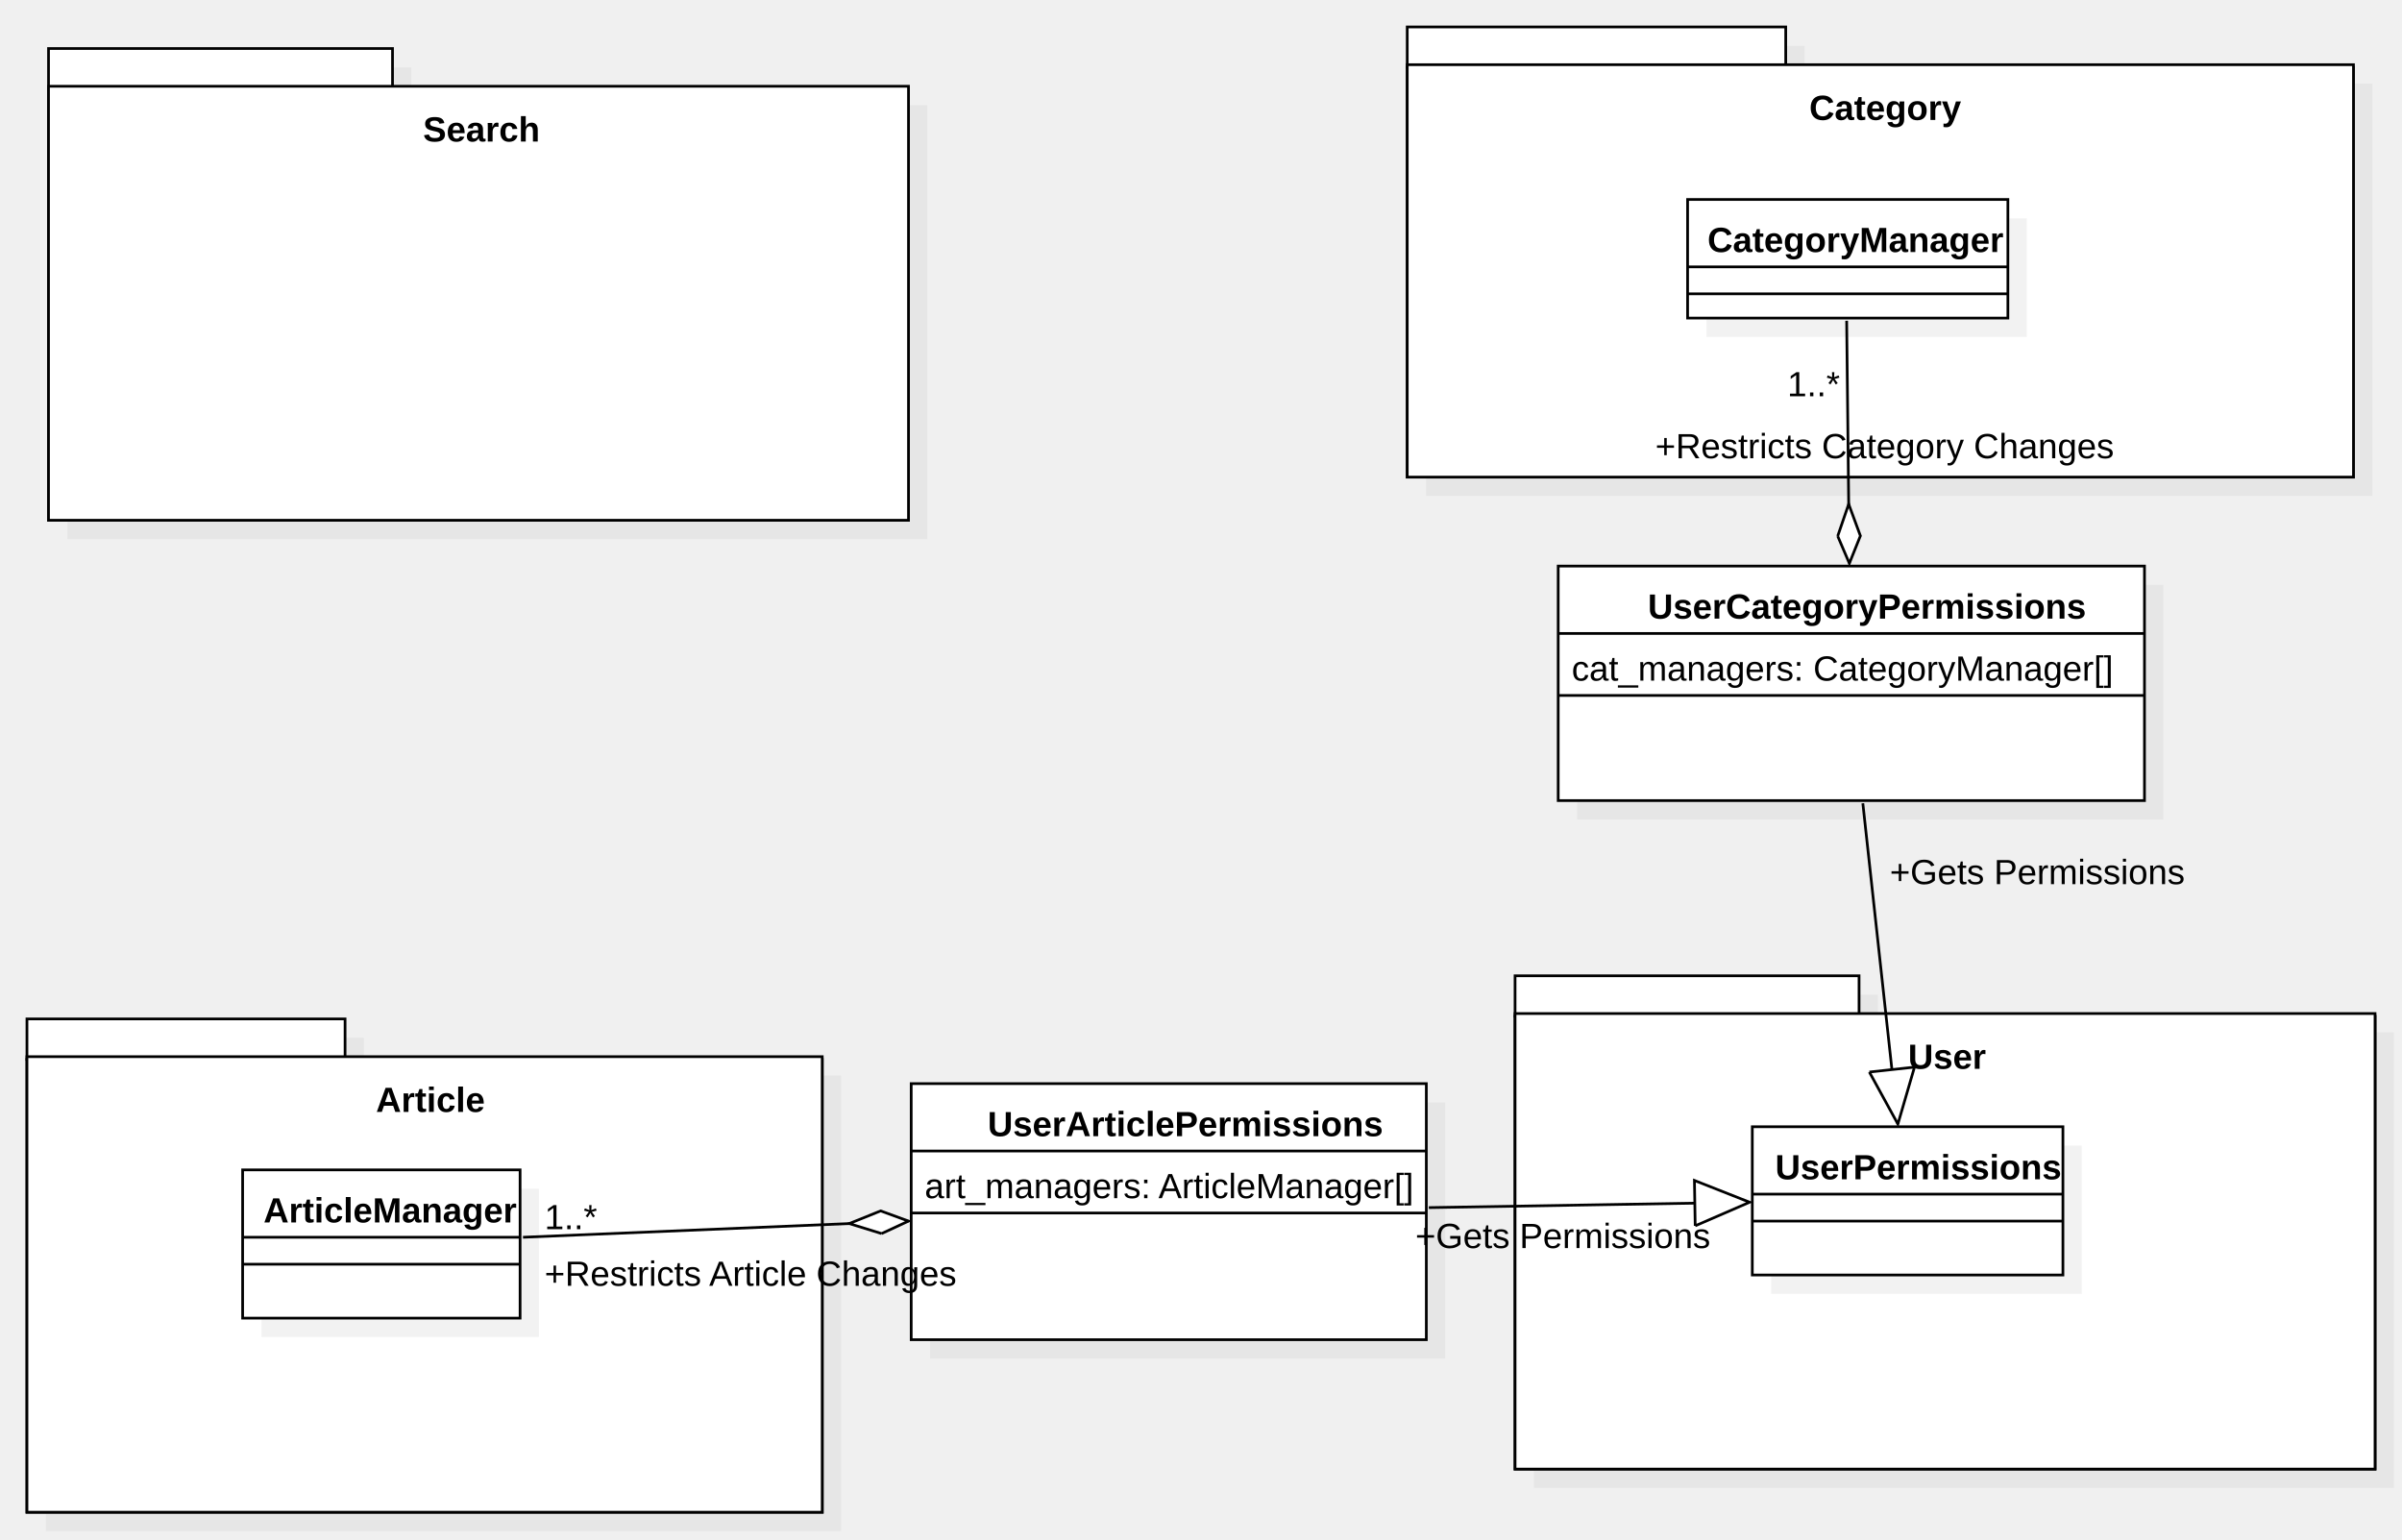
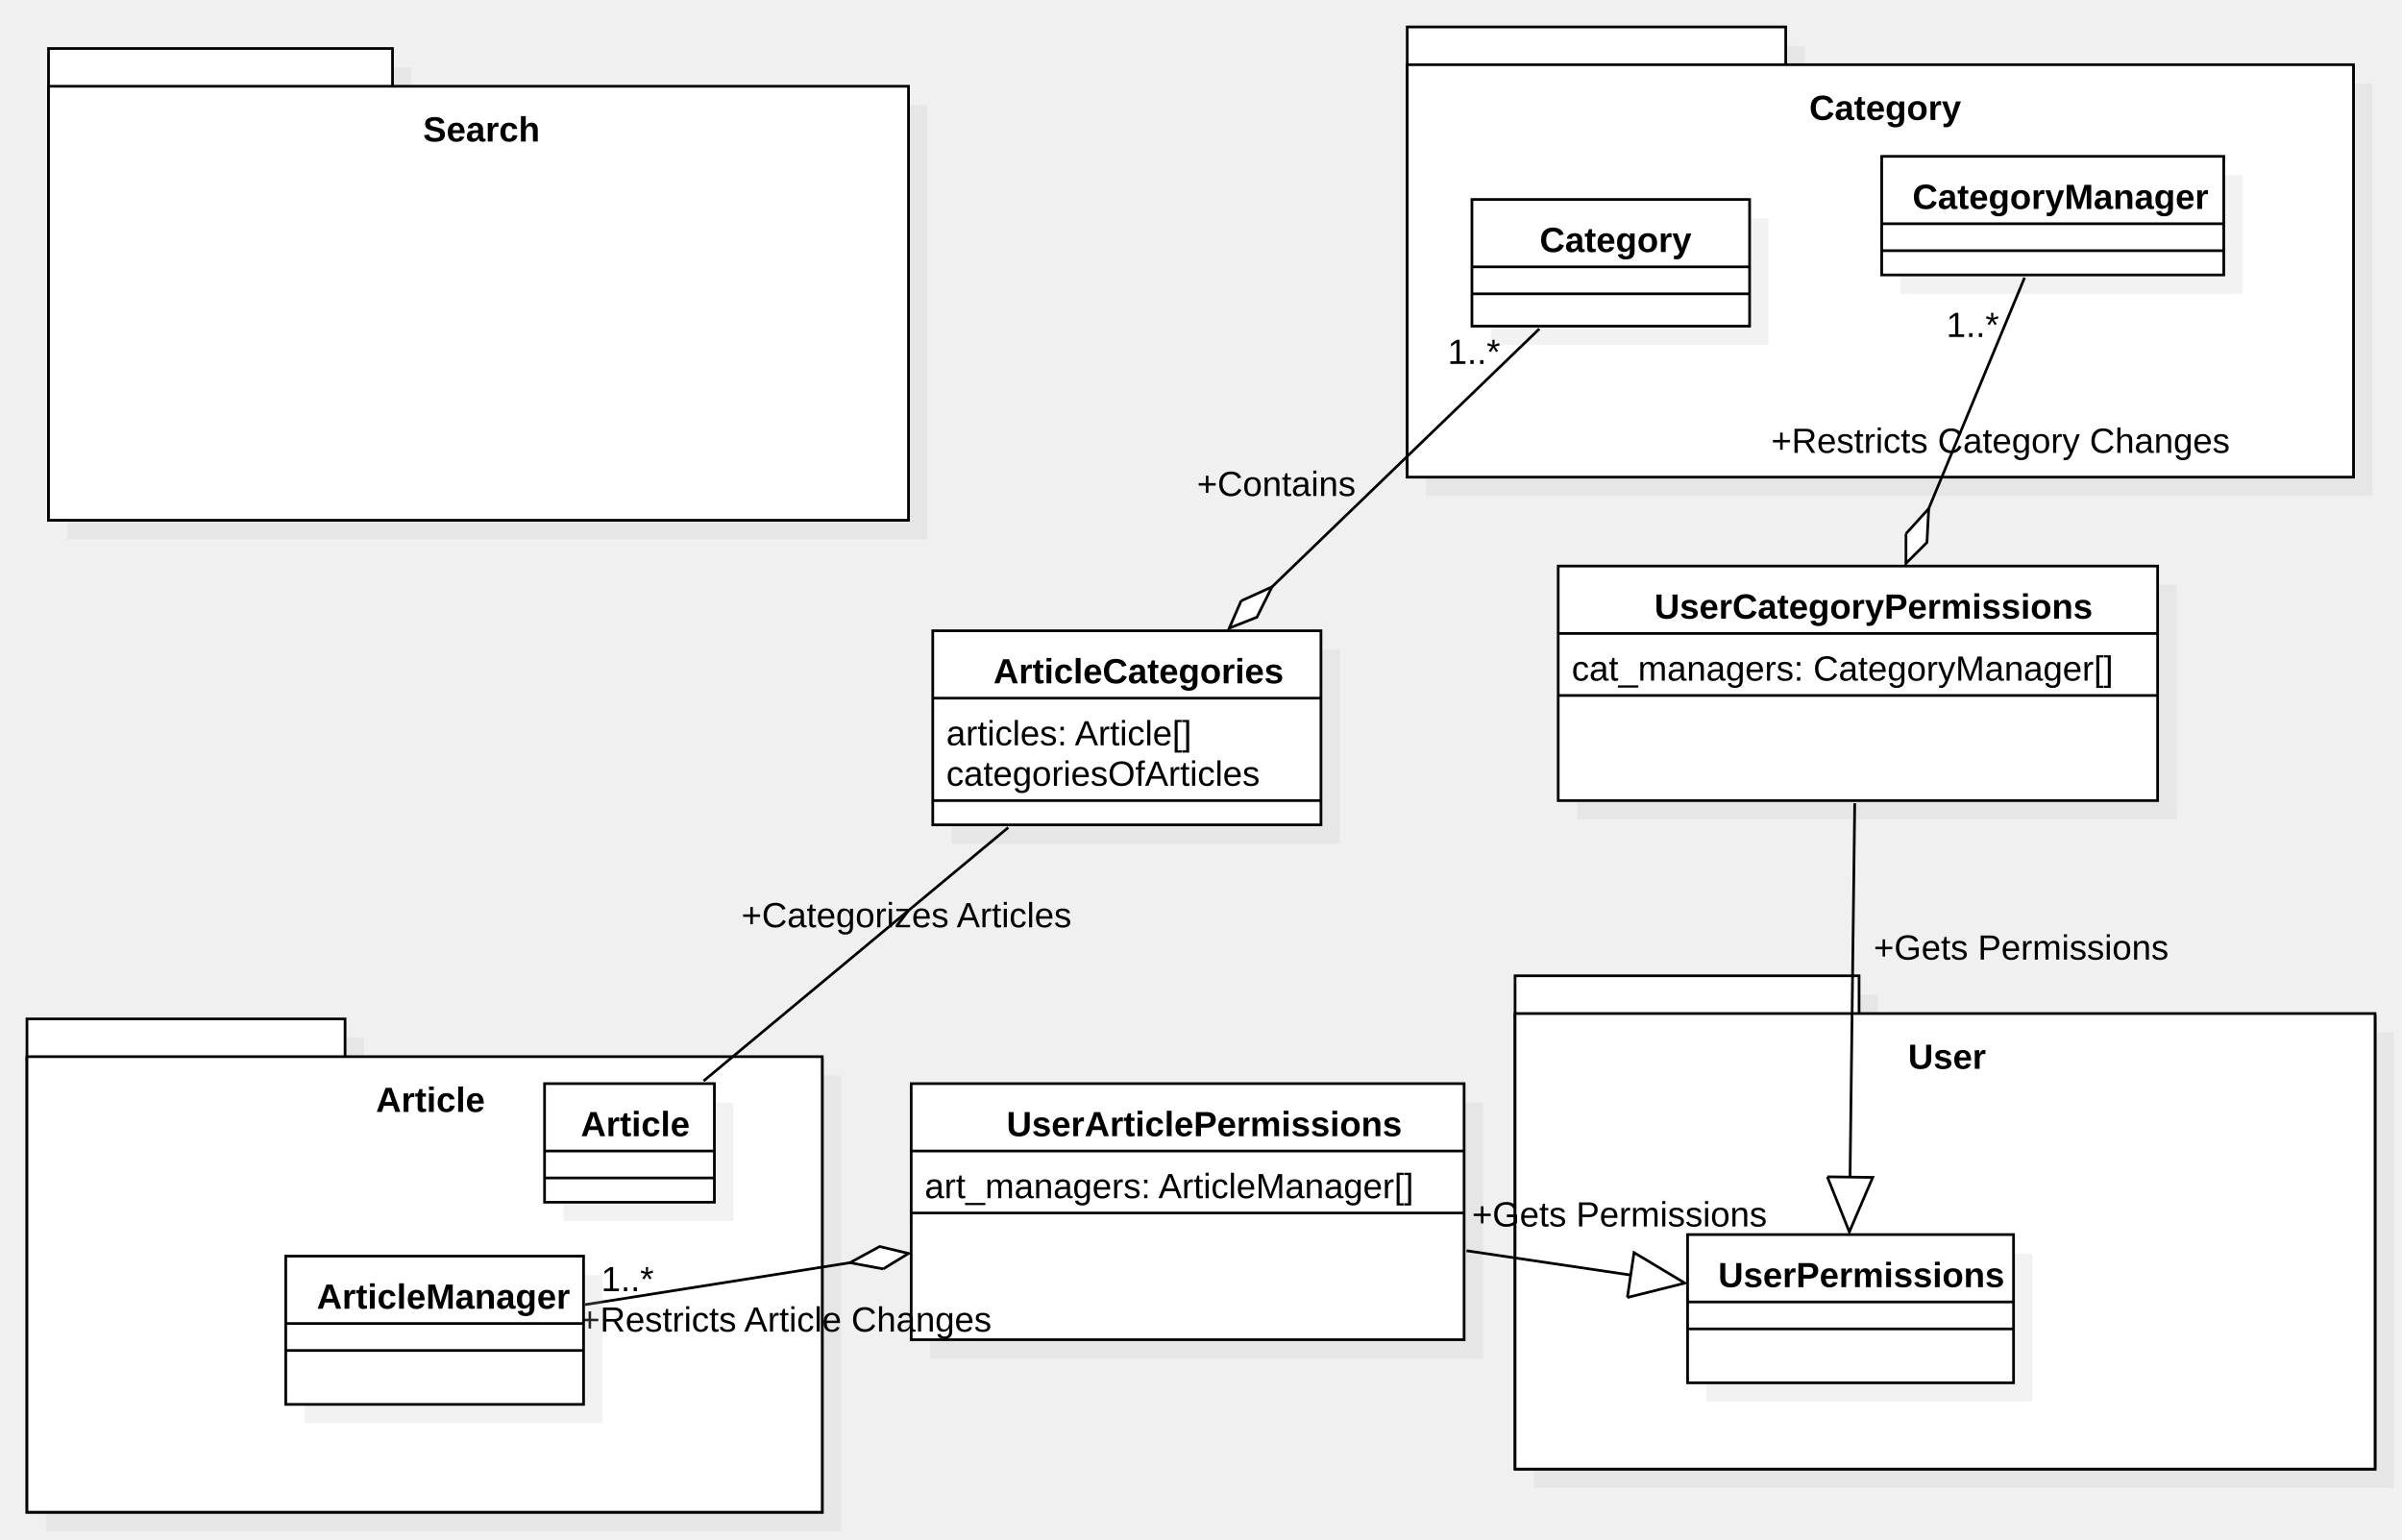
<svg xmlns="http://www.w3.org/2000/svg" version="1.1" width="891" height="571">
  <defs />
  <g>
    <g transform="translate(-6,-78) scale(1,1)">
      <rect fill="#C0C0C0" stroke="none" x="23" y="463" width="118" height="15" opacity="0.2" />
    </g>
    <g transform="translate(-6,-78) scale(1,1)">
      <rect fill="#C0C0C0" stroke="none" x="23" y="477" width="295" height="169" opacity="0.2" />
    </g>
    <g transform="translate(-6,-78) scale(1,1)">
      <rect fill="#ffffff" stroke="none" x="16" y="471" width="295" height="168" />
    </g>
    <g transform="translate(-6,-78) scale(1,1)">
      <path fill="none" stroke="#000000" d="M 16 471 L 311 471 L 311 639 L 16 639 L 16 471 Z Z" stroke-miterlimit="10" />
    </g>
    <g transform="translate(-6,-78) scale(1,1)">
      <rect fill="#ffffff" stroke="none" x="16" y="456" width="118" height="15" />
    </g>
    <g transform="translate(-6,-78) scale(1,1)">
      <path fill="none" stroke="#000000" d="M 16 456 L 134 456 L 134 471 L 16 471 L 16 456 Z Z" stroke-miterlimit="10" />
    </g>
    <g transform="translate(-6,-78) scale(1,1)">
      <rect fill="#ffffff" stroke="none" x="16" y="470" width="295" height="169" />
    </g>
    <g transform="translate(-6,-78) scale(1,1)">
      <path fill="none" stroke="#000000" d="M 16 470 L 311 470 L 311 639 L 16 639 L 16 470 Z Z" stroke-miterlimit="10" />
    </g>
    <g transform="translate(-6,-78) scale(1,1)">
      <g>
        <path fill="none" stroke="none" />
        <text fill="#000000" stroke="none" font-family="Arial" font-size="13px" font-style="normal" font-weight="bold" text-decoration="none" x="145.441" y="490.5">Article</text>
      </g>
    </g>
    <g transform="translate(-6,-78) scale(1,1)">
      <rect fill="#C0C0C0" stroke="none" x="575" y="447" width="127.6" height="15" opacity="0.2" />
    </g>
    <g transform="translate(-6,-78) scale(1,1)">
      <rect fill="#C0C0C0" stroke="none" x="575" y="461" width="319" height="169" opacity="0.2" />
    </g>
    <g transform="translate(-6,-78) scale(1,1)">
      <rect fill="#ffffff" stroke="none" x="568" y="455" width="319" height="168" />
    </g>
    <g transform="translate(-6,-78) scale(1,1)">
      <path fill="none" stroke="#000000" d="M 568 455 L 887 455 L 887 623 L 568 623 L 568 455 Z Z" stroke-miterlimit="10" />
    </g>
    <g transform="translate(-6,-78) scale(1,1)">
      <rect fill="#ffffff" stroke="none" x="568" y="440" width="127.6" height="15" />
    </g>
    <g transform="translate(-6,-78) scale(1,1)">
      <path fill="none" stroke="#000000" d="M 568 440 L 695.6 440 L 695.6 455 L 568 455 L 568 440 Z Z" stroke-miterlimit="10" />
    </g>
    <g transform="translate(-6,-78) scale(1,1)">
      <rect fill="#ffffff" stroke="none" x="568" y="454" width="319" height="169" />
    </g>
    <g transform="translate(-6,-78) scale(1,1)">
      <path fill="none" stroke="#000000" d="M 568 454 L 887 454 L 887 623 L 568 623 L 568 454 Z Z" stroke-miterlimit="10" />
    </g>
    <g transform="translate(-6,-78) scale(1,1)">
      <g>
        <path fill="none" stroke="none" />
        <text fill="#000000" stroke="none" font-family="Arial" font-size="13px" font-style="normal" font-weight="bold" text-decoration="none" x="713.776" y="474.5">User</text>
      </g>
    </g>
    <g transform="translate(-6,-78) scale(1,1)">
-       <rect fill="#C0C0C0" stroke="none" x="351" y="487" width="191.083" height="95" opacity="0.2" />
-     </g>
-     <g transform="translate(-6,-78) scale(1,1)">
-       <rect fill="#ffffff" stroke="none" x="344" y="480" width="191.083" height="95" />
-     </g>
-     <g transform="translate(-6,-78) scale(1,1)">
-       <path fill="none" stroke="#000000" d="M 344 480 L 535.083 480 L 535.083 575 L 344 575 L 344 480 Z Z" stroke-miterlimit="10" />
-     </g>
-     <g transform="translate(-6,-78) scale(1,1)">
-       <path fill="none" stroke="#000000" d="M 344 505 L 535.083 505" stroke-miterlimit="10" />
-     </g>
-     <g transform="translate(-6,-78) scale(1,1)">
-       <path fill="none" stroke="#000000" d="M 344 528 L 535.083 528" stroke-miterlimit="10" />
-     </g>
-     <g transform="translate(-6,-78) scale(1,1)">
-       <g>
-         <path fill="none" stroke="none" />
-         <text fill="#000000" stroke="none" font-family="Arial" font-size="13px" font-style="normal" font-weight="bold" text-decoration="none" x="372.361" y="499.5">UserArticlePermissions</text>
+       <rect fill="#C0C0C0" stroke="none" x="351" y="487" width="205.098" height="95" opacity="0.2" />
+     </g>
+     <g transform="translate(-6,-78) scale(1,1)">
+       <rect fill="#ffffff" stroke="none" x="344" y="480" width="205.098" height="95" />
+     </g>
+     <g transform="translate(-6,-78) scale(1,1)">
+       <path fill="none" stroke="#000000" d="M 344 480 L 549.098 480 L 549.098 575 L 344 575 L 344 480 Z Z" stroke-miterlimit="10" />
+     </g>
+     <g transform="translate(-6,-78) scale(1,1)">
+       <path fill="none" stroke="#000000" d="M 344 505 L 549.098 505" stroke-miterlimit="10" />
+     </g>
+     <g transform="translate(-6,-78) scale(1,1)">
+       <path fill="none" stroke="#000000" d="M 344 528 L 549.098 528" stroke-miterlimit="10" />
+     </g>
+     <g transform="translate(-6,-78) scale(1,1)">
+       <g>
+         <path fill="none" stroke="none" />
+         <text fill="#000000" stroke="none" font-family="Arial" font-size="13px" font-style="normal" font-weight="bold" text-decoration="none" x="379.369" y="499.5">UserArticlePermissions</text>
      </g>
    </g>
    <g transform="translate(-6,-78) scale(1,1)">
      <g>
        <path fill="none" stroke="none" />
        <text fill="#000000" stroke="none" font-family="Arial" font-size="13px" font-style="normal" font-weight="normal" text-decoration="none" x="349" y="522.5">art_managers: ArticleManager[]</text>
      </g>
    </g>
    <g transform="translate(-6,-78) scale(1,1)">
-       <rect fill="#C0C0C0" stroke="none" x="103" y="519" width="102.92" height="55" opacity="0.2" />
-     </g>
-     <g transform="translate(-6,-78) scale(1,1)">
-       <rect fill="#ffffff" stroke="none" x="96" y="512" width="102.92" height="55" />
-     </g>
-     <g transform="translate(-6,-78) scale(1,1)">
-       <path fill="none" stroke="#000000" d="M 96 512 L 198.92 512 L 198.92 567 L 96 567 L 96 512 Z Z" stroke-miterlimit="10" />
-     </g>
-     <g transform="translate(-6,-78) scale(1,1)">
-       <path fill="none" stroke="#000000" d="M 96 537 L 198.92 537" stroke-miterlimit="10" />
-     </g>
-     <g transform="translate(-6,-78) scale(1,1)">
-       <path fill="none" stroke="#000000" d="M 96 547 L 198.92 547" stroke-miterlimit="10" />
-     </g>
-     <g transform="translate(-6,-78) scale(1,1)">
-       <g>
-         <path fill="none" stroke="none" />
-         <text fill="#000000" stroke="none" font-family="Arial" font-size="13px" font-style="normal" font-weight="bold" text-decoration="none" x="103.747" y="531.5">ArticleManager</text>
-       </g>
-     </g>
-     <g transform="translate(-6,-78) scale(1,1)">
-       <path fill="none" stroke="#000000" d="M 200 537 L 343 531" stroke-miterlimit="10" />
-     </g>
-     <g transform="translate(-6,-78) scale(1,1)">
-       <path fill="#FFFFFF" stroke="none" d="M 333.023 535.632 L 343 531 L 332.67 527.22 L 321.019 531.922" />
-     </g>
-     <g transform="translate(-6,-78) scale(1,1)">
-       <path fill="none" stroke="#000000" d="M 333.023 535.632 L 343 531 L 332.67 527.22 L 321.019 531.922 L 333.023 535.632" stroke-miterlimit="10" />
-     </g>
-     <g transform="translate(-6,-78) scale(1,1)">
-       <g>
-         <path fill="none" stroke="none" />
-         <text fill="#000000" stroke="none" font-family="Arial" font-size="13px" font-style="normal" font-weight="normal" text-decoration="none" x="208" y="555">+Restricts Article Changes</text>
-       </g>
-     </g>
-     <g transform="translate(-6,-78) scale(1,1)">
-       <g>
-         <path fill="none" stroke="none" />
-         <text fill="#000000" stroke="none" font-family="Arial" font-size="13px" font-style="normal" font-weight="normal" text-decoration="none" x="208" y="534">1..*</text>
+       <path fill="none" stroke="#000000" d="M 223 562 L 343 543" stroke-miterlimit="10" />
+     </g>
+     <g transform="translate(-6,-78) scale(1,1)">
+       <path fill="#FFFFFF" stroke="none" d="M 333.621 548.747 L 343 543 L 332.304 540.432 L 321.271 546.44" />
+     </g>
+     <g transform="translate(-6,-78) scale(1,1)">
+       <path fill="none" stroke="#000000" d="M 333.621 548.747 L 343 543 L 332.304 540.432 L 321.271 546.44 L 333.621 548.747" stroke-miterlimit="10" />
+     </g>
+     <g transform="translate(-6,-78) scale(1,1)">
+       <g>
+         <path fill="none" stroke="none" />
+         <text fill="#000000" stroke="none" font-family="Arial" font-size="13px" font-style="normal" font-weight="normal" text-decoration="none" x="221" y="572">+Restricts Article Changes</text>
+       </g>
+     </g>
+     <g transform="translate(-6,-78) scale(1,1)">
+       <g>
+         <path fill="none" stroke="none" />
+         <text fill="#000000" stroke="none" font-family="Arial" font-size="13px" font-style="normal" font-weight="normal" text-decoration="none" x="229" y="557">1..*</text>
      </g>
    </g>
    <g transform="translate(-6,-78) scale(1,1)">
      <rect fill="#C0C0C0" stroke="none" x="31" y="103" width="127.6" height="15" opacity="0.2" />
    </g>
    <g transform="translate(-6,-78) scale(1,1)">
      <rect fill="#C0C0C0" stroke="none" x="31" y="117" width="319" height="161" opacity="0.2" />
    </g>
    <g transform="translate(-6,-78) scale(1,1)">
      <rect fill="#ffffff" stroke="none" x="24" y="111" width="319" height="160" />
    </g>
    <g transform="translate(-6,-78) scale(1,1)">
      <path fill="none" stroke="#000000" d="M 24 111 L 343 111 L 343 271 L 24 271 L 24 111 Z Z" stroke-miterlimit="10" />
    </g>
    <g transform="translate(-6,-78) scale(1,1)">
      <rect fill="#ffffff" stroke="none" x="24" y="96" width="127.6" height="15" />
    </g>
    <g transform="translate(-6,-78) scale(1,1)">
      <path fill="none" stroke="#000000" d="M 24 96 L 151.6 96 L 151.6 111 L 24 111 L 24 96 Z Z" stroke-miterlimit="10" />
    </g>
    <g transform="translate(-6,-78) scale(1,1)">
      <rect fill="#ffffff" stroke="none" x="24" y="110" width="319" height="161" />
    </g>
    <g transform="translate(-6,-78) scale(1,1)">
      <path fill="none" stroke="#000000" d="M 24 110 L 343 110 L 343 271 L 24 271 L 24 110 Z Z" stroke-miterlimit="10" />
    </g>
    <g transform="translate(-6,-78) scale(1,1)">
      <g>
        <path fill="none" stroke="none" />
        <text fill="#000000" stroke="none" font-family="Arial" font-size="13px" font-style="normal" font-weight="bold" text-decoration="none" x="162.905" y="130.5">Search</text>
      </g>
    </g>
    <g transform="translate(-6,-78) scale(1,1)">
      <rect fill="#C0C0C0" stroke="none" x="535" y="95" width="140.4" height="15" opacity="0.2" />
    </g>
    <g transform="translate(-6,-78) scale(1,1)">
      <rect fill="#C0C0C0" stroke="none" x="535" y="109" width="351" height="153" opacity="0.2" />
    </g>
    <g transform="translate(-6,-78) scale(1,1)">
      <rect fill="#ffffff" stroke="none" x="528" y="103" width="351" height="152" />
    </g>
    <g transform="translate(-6,-78) scale(1,1)">
      <path fill="none" stroke="#000000" d="M 528 103 L 879 103 L 879 255 L 528 255 L 528 103 Z Z" stroke-miterlimit="10" />
    </g>
    <g transform="translate(-6,-78) scale(1,1)">
      <rect fill="#ffffff" stroke="none" x="528" y="88" width="140.4" height="15" />
    </g>
    <g transform="translate(-6,-78) scale(1,1)">
      <path fill="none" stroke="#000000" d="M 528 88 L 668.4 88 L 668.4 103 L 528 103 L 528 88 Z Z" stroke-miterlimit="10" />
    </g>
    <g transform="translate(-6,-78) scale(1,1)">
      <rect fill="#ffffff" stroke="none" x="528" y="102" width="351" height="153" />
    </g>
    <g transform="translate(-6,-78) scale(1,1)">
      <path fill="none" stroke="#000000" d="M 528 102 L 879 102 L 879 255 L 528 255 L 528 102 Z Z" stroke-miterlimit="10" />
    </g>
    <g transform="translate(-6,-78) scale(1,1)">
      <g>
        <path fill="none" stroke="none" />
        <text fill="#000000" stroke="none" font-family="Arial" font-size="13px" font-style="normal" font-weight="bold" text-decoration="none" x="677.125" y="122.5">Category</text>
      </g>
    </g>
    <g transform="translate(-6,-78) scale(1,1)">
-       <rect fill="#C0C0C0" stroke="none" x="639" y="159" width="118.808" height="44" opacity="0.2" />
-     </g>
-     <g transform="translate(-6,-78) scale(1,1)">
-       <rect fill="#ffffff" stroke="none" x="632" y="152" width="118.808" height="44" />
-     </g>
-     <g transform="translate(-6,-78) scale(1,1)">
-       <path fill="none" stroke="#000000" d="M 632 152 L 750.808 152 L 750.808 196 L 632 196 L 632 152 Z Z" stroke-miterlimit="10" />
-     </g>
-     <g transform="translate(-6,-78) scale(1,1)">
-       <path fill="none" stroke="#000000" d="M 632 177 L 750.808 177" stroke-miterlimit="10" />
-     </g>
-     <g transform="translate(-6,-78) scale(1,1)">
-       <path fill="none" stroke="#000000" d="M 632 187 L 750.808 187" stroke-miterlimit="10" />
-     </g>
-     <g transform="translate(-6,-78) scale(1,1)">
-       <g>
-         <path fill="none" stroke="none" />
-         <text fill="#000000" stroke="none" font-family="Arial" font-size="13px" font-style="normal" font-weight="bold" text-decoration="none" x="639.375" y="171.5">CategoryManager</text>
-       </g>
-     </g>
-     <g transform="translate(-6,-78) scale(1,1)">
-       <path fill="none" stroke="#000000" d="M 536 526 L 655 524" stroke-miterlimit="10" />
-     </g>
-     <g transform="translate(-6,-78) scale(1,1)">
-       <path fill="#FFFFFF" stroke="none" d="M 634.819 532.759 L 655 524 L 634.536 515.924" />
-     </g>
-     <g transform="translate(-6,-78) scale(1,1)">
-       <path fill="none" stroke="#000000" d="M 634.819 532.759 L 655 524 L 634.536 515.924 L 634.819 532.759" stroke-miterlimit="10" />
-     </g>
-     <g transform="translate(-6,-78) scale(1,1)">
-       <g>
-         <path fill="none" stroke="none" />
-         <text fill="#000000" stroke="none" font-family="Arial" font-size="13px" font-style="normal" font-weight="normal" text-decoration="none" x="531" y="541">+Gets Permissions</text>
-       </g>
-     </g>
-     <g transform="translate(-6,-78) scale(1,1)">
-       <rect fill="#C0C0C0" stroke="none" x="663" y="503" width="115.222" height="55" opacity="0.2" />
-     </g>
-     <g transform="translate(-6,-78) scale(1,1)">
-       <rect fill="#ffffff" stroke="none" x="656" y="496" width="115.222" height="55" />
-     </g>
-     <g transform="translate(-6,-78) scale(1,1)">
-       <path fill="none" stroke="#000000" d="M 656 496 L 771.222 496 L 771.222 551 L 656 551 L 656 496 Z Z" stroke-miterlimit="10" />
-     </g>
-     <g transform="translate(-6,-78) scale(1,1)">
-       <path fill="none" stroke="#000000" d="M 656 521 L 771.222 521" stroke-miterlimit="10" />
-     </g>
-     <g transform="translate(-6,-78) scale(1,1)">
-       <path fill="none" stroke="#000000" d="M 656 531 L 771.222 531" stroke-miterlimit="10" />
-     </g>
-     <g transform="translate(-6,-78) scale(1,1)">
-       <g>
-         <path fill="none" stroke="none" />
-         <text fill="#000000" stroke="none" font-family="Arial" font-size="13px" font-style="normal" font-weight="bold" text-decoration="none" x="664.49" y="515.5">UserPermissions</text>
-       </g>
-     </g>
-     <g transform="translate(-6,-78) scale(1,1)">
-       <rect fill="#C0C0C0" stroke="none" x="591" y="295" width="217.476" height="87" opacity="0.2" />
-     </g>
-     <g transform="translate(-6,-78) scale(1,1)">
-       <rect fill="#ffffff" stroke="none" x="584" y="288" width="217.476" height="87" />
-     </g>
-     <g transform="translate(-6,-78) scale(1,1)">
-       <path fill="none" stroke="#000000" d="M 584 288 L 801.476 288 L 801.476 375 L 584 375 L 584 288 Z Z" stroke-miterlimit="10" />
-     </g>
-     <g transform="translate(-6,-78) scale(1,1)">
-       <path fill="none" stroke="#000000" d="M 584 313 L 801.476 313" stroke-miterlimit="10" />
-     </g>
-     <g transform="translate(-6,-78) scale(1,1)">
-       <path fill="none" stroke="#000000" d="M 584 336 L 801.476 336" stroke-miterlimit="10" />
-     </g>
-     <g transform="translate(-6,-78) scale(1,1)">
-       <g>
-         <path fill="none" stroke="none" />
-         <text fill="#000000" stroke="none" font-family="Arial" font-size="13px" font-style="normal" font-weight="bold" text-decoration="none" x="617.242" y="307.5">UserCategoryPermissions</text>
+       <rect fill="#C0C0C0" stroke="none" x="711" y="143" width="126.882" height="44" opacity="0.2" />
+     </g>
+     <g transform="translate(-6,-78) scale(1,1)">
+       <rect fill="#ffffff" stroke="none" x="704" y="136" width="126.882" height="44" />
+     </g>
+     <g transform="translate(-6,-78) scale(1,1)">
+       <path fill="none" stroke="#000000" d="M 704 136 L 830.882 136 L 830.882 180 L 704 180 L 704 136 Z Z" stroke-miterlimit="10" />
+     </g>
+     <g transform="translate(-6,-78) scale(1,1)">
+       <path fill="none" stroke="#000000" d="M 704 161 L 830.882 161" stroke-miterlimit="10" />
+     </g>
+     <g transform="translate(-6,-78) scale(1,1)">
+       <path fill="none" stroke="#000000" d="M 704 171 L 830.882 171" stroke-miterlimit="10" />
+     </g>
+     <g transform="translate(-6,-78) scale(1,1)">
+       <g>
+         <path fill="none" stroke="none" />
+         <text fill="#000000" stroke="none" font-family="Arial" font-size="13px" font-style="normal" font-weight="bold" text-decoration="none" x="715.413" y="155.5">CategoryManager</text>
+       </g>
+     </g>
+     <g transform="translate(-6,-78) scale(1,1)">
+       <path fill="none" stroke="#000000" d="M 550 542 L 631 554" stroke-miterlimit="10" />
+     </g>
+     <g transform="translate(-6,-78) scale(1,1)">
+       <path fill="#FFFFFF" stroke="none" d="M 609.66 559.349 L 631 554 L 612.128 542.693" />
+     </g>
+     <g transform="translate(-6,-78) scale(1,1)">
+       <path fill="none" stroke="#000000" d="M 609.66 559.349 L 631 554 L 612.128 542.693 L 609.66 559.349" stroke-miterlimit="10" />
+     </g>
+     <g transform="translate(-6,-78) scale(1,1)">
+       <g>
+         <path fill="none" stroke="none" />
+         <text fill="#000000" stroke="none" font-family="Arial" font-size="13px" font-style="normal" font-weight="normal" text-decoration="none" x="552" y="533">+Gets Permissions</text>
+       </g>
+     </g>
+     <g transform="translate(-6,-78) scale(1,1)">
+       <rect fill="#C0C0C0" stroke="none" x="639" y="543" width="120.903" height="55" opacity="0.2" />
+     </g>
+     <g transform="translate(-6,-78) scale(1,1)">
+       <rect fill="#ffffff" stroke="none" x="632" y="536" width="120.903" height="55" />
+     </g>
+     <g transform="translate(-6,-78) scale(1,1)">
+       <path fill="none" stroke="#000000" d="M 632 536 L 752.903 536 L 752.903 591 L 632 591 L 632 536 Z Z" stroke-miterlimit="10" />
+     </g>
+     <g transform="translate(-6,-78) scale(1,1)">
+       <path fill="none" stroke="#000000" d="M 632 561 L 752.903 561" stroke-miterlimit="10" />
+     </g>
+     <g transform="translate(-6,-78) scale(1,1)">
+       <path fill="none" stroke="#000000" d="M 632 571 L 752.903 571" stroke-miterlimit="10" />
+     </g>
+     <g transform="translate(-6,-78) scale(1,1)">
+       <g>
+         <path fill="none" stroke="none" />
+         <text fill="#000000" stroke="none" font-family="Arial" font-size="13px" font-style="normal" font-weight="bold" text-decoration="none" x="643.33" y="555.5">UserPermissions</text>
+       </g>
+     </g>
+     <g transform="translate(-6,-78) scale(1,1)">
+       <rect fill="#C0C0C0" stroke="none" x="591" y="295" width="222.351" height="87" opacity="0.2" />
+     </g>
+     <g transform="translate(-6,-78) scale(1,1)">
+       <rect fill="#ffffff" stroke="none" x="584" y="288" width="222.351" height="87" />
+     </g>
+     <g transform="translate(-6,-78) scale(1,1)">
+       <path fill="none" stroke="#000000" d="M 584 288 L 806.351 288 L 806.351 375 L 584 375 L 584 288 Z Z" stroke-miterlimit="10" />
+     </g>
+     <g transform="translate(-6,-78) scale(1,1)">
+       <path fill="none" stroke="#000000" d="M 584 313 L 806.351 313" stroke-miterlimit="10" />
+     </g>
+     <g transform="translate(-6,-78) scale(1,1)">
+       <path fill="none" stroke="#000000" d="M 584 336 L 806.351 336" stroke-miterlimit="10" />
+     </g>
+     <g transform="translate(-6,-78) scale(1,1)">
+       <g>
+         <path fill="none" stroke="none" />
+         <text fill="#000000" stroke="none" font-family="Arial" font-size="13px" font-style="normal" font-weight="bold" text-decoration="none" x="619.68" y="307.5">UserCategoryPermissions</text>
      </g>
    </g>
    <g transform="translate(-6,-78) scale(1,1)">
      <g>
        <path fill="none" stroke="none" />
        <text fill="#000000" stroke="none" font-family="Arial" font-size="13px" font-style="normal" font-weight="normal" text-decoration="none" x="589" y="330.5">cat_managers: CategoryManager[]</text>
      </g>
    </g>
    <g transform="translate(-6,-78) scale(1,1)">
-       <path fill="none" stroke="#000000" d="M 691 197 L 692 287" stroke-miterlimit="10" />
-     </g>
-     <g transform="translate(-6,-78) scale(1,1)">
-       <path fill="#FFFFFF" stroke="none" d="M 687.678 276.885 L 692 287 L 696.096 276.791 L 691.756 265.001" />
-     </g>
-     <g transform="translate(-6,-78) scale(1,1)">
-       <path fill="none" stroke="#000000" d="M 687.678 276.885 L 692 287 L 696.096 276.791 L 691.756 265.001 L 687.678 276.885" stroke-miterlimit="10" />
-     </g>
-     <g transform="translate(-6,-78) scale(1,1)">
-       <g>
-         <path fill="none" stroke="none" />
-         <text fill="#000000" stroke="none" font-family="Arial" font-size="13px" font-style="normal" font-weight="normal" text-decoration="none" x="620" y="248">+Restricts Category Changes</text>
-       </g>
-     </g>
-     <g transform="translate(-6,-78) scale(1,1)">
-       <g>
-         <path fill="none" stroke="none" />
-         <text fill="#000000" stroke="none" font-family="Arial" font-size="13px" font-style="normal" font-weight="normal" text-decoration="none" x="669" y="225">1..*</text>
-       </g>
-     </g>
-     <g transform="translate(-6,-78) scale(1,1)">
-       <path fill="none" stroke="#000000" d="M 697 376 L 710 495" stroke-miterlimit="10" />
-     </g>
-     <g transform="translate(-6,-78) scale(1,1)">
-       <path fill="#FFFFFF" stroke="none" d="M 699.423 475.709 L 710 495 L 716.162 473.881" />
-     </g>
-     <g transform="translate(-6,-78) scale(1,1)">
-       <path fill="none" stroke="#000000" d="M 699.423 475.709 L 710 495 L 716.162 473.881 L 699.423 475.709" stroke-miterlimit="10" />
-     </g>
-     <g transform="translate(-6,-78) scale(1,1)">
-       <g>
-         <path fill="none" stroke="none" />
-         <text fill="#000000" stroke="none" font-family="Arial" font-size="13px" font-style="normal" font-weight="normal" text-decoration="none" x="707" y="406">+Gets Permissions</text>
+       <path fill="none" stroke="#000000" d="M 757 181 L 713 287" stroke-miterlimit="10" />
+     </g>
+     <g transform="translate(-6,-78) scale(1,1)">
+       <path fill="#FFFFFF" stroke="none" d="M 713.008 276 L 713 287 L 720.784 279.228 L 721.434 266.681" />
+     </g>
+     <g transform="translate(-6,-78) scale(1,1)">
+       <path fill="none" stroke="#000000" d="M 713.008 276 L 713 287 L 720.784 279.228 L 721.434 266.681 L 713.008 276" stroke-miterlimit="10" />
+     </g>
+     <g transform="translate(-6,-78) scale(1,1)">
+       <g>
+         <path fill="none" stroke="none" />
+         <text fill="#000000" stroke="none" font-family="Arial" font-size="13px" font-style="normal" font-weight="normal" text-decoration="none" x="663" y="246">+Restricts Category Changes</text>
+       </g>
+     </g>
+     <g transform="translate(-6,-78) scale(1,1)">
+       <g>
+         <path fill="none" stroke="none" />
+         <text fill="#000000" stroke="none" font-family="Arial" font-size="13px" font-style="normal" font-weight="normal" text-decoration="none" x="728" y="203">1..*</text>
+       </g>
+     </g>
+     <g transform="translate(-6,-78) scale(1,1)">
+       <path fill="none" stroke="#000000" d="M 694 376 L 692 535" stroke-miterlimit="10" />
+     </g>
+     <g transform="translate(-6,-78) scale(1,1)">
+       <path fill="#FFFFFF" stroke="none" d="M 683.837 514.57 L 692 535 L 700.674 514.782" />
+     </g>
+     <g transform="translate(-6,-78) scale(1,1)">
+       <path fill="none" stroke="#000000" d="M 683.837 514.57 L 692 535 L 700.674 514.782 L 683.837 514.57" stroke-miterlimit="10" />
+     </g>
+     <g transform="translate(-6,-78) scale(1,1)">
+       <g>
+         <path fill="none" stroke="none" />
+         <text fill="#000000" stroke="none" font-family="Arial" font-size="13px" font-style="normal" font-weight="normal" text-decoration="none" x="701" y="434">+Gets Permissions</text>
+       </g>
+     </g>
+     <g transform="translate(-6,-78) scale(1,1)">
+       <rect fill="#C0C0C0" stroke="none" x="559" y="159" width="103" height="47" opacity="0.2" />
+     </g>
+     <g transform="translate(-6,-78) scale(1,1)">
+       <rect fill="#ffffff" stroke="none" x="552" y="152" width="103" height="47" />
+     </g>
+     <g transform="translate(-6,-78) scale(1,1)">
+       <path fill="none" stroke="#000000" d="M 552 152 L 655 152 L 655 199 L 552 199 L 552 152 Z Z" stroke-miterlimit="10" />
+     </g>
+     <g transform="translate(-6,-78) scale(1,1)">
+       <path fill="none" stroke="#000000" d="M 552 177 L 655 177" stroke-miterlimit="10" />
+     </g>
+     <g transform="translate(-6,-78) scale(1,1)">
+       <path fill="none" stroke="#000000" d="M 552 187 L 655 187" stroke-miterlimit="10" />
+     </g>
+     <g transform="translate(-6,-78) scale(1,1)">
+       <g>
+         <path fill="none" stroke="none" />
+         <text fill="#000000" stroke="none" font-family="Arial" font-size="13px" font-style="normal" font-weight="bold" text-decoration="none" x="577.125" y="171.5">Category</text>
+       </g>
+     </g>
+     <g transform="translate(-6,-78) scale(1,1)">
+       <rect fill="#C0C0C0" stroke="none" x="359" y="319" width="144" height="72" opacity="0.2" />
+     </g>
+     <g transform="translate(-6,-78) scale(1,1)">
+       <rect fill="#ffffff" stroke="none" x="352" y="312" width="144" height="72" />
+     </g>
+     <g transform="translate(-6,-78) scale(1,1)">
+       <path fill="none" stroke="#000000" d="M 352 312 L 496 312 L 496 384 L 352 384 L 352 312 Z Z" stroke-miterlimit="10" />
+     </g>
+     <g transform="translate(-6,-78) scale(1,1)">
+       <path fill="none" stroke="#000000" d="M 352 337 L 496 337" stroke-miterlimit="10" />
+     </g>
+     <g transform="translate(-6,-78) scale(1,1)">
+       <path fill="none" stroke="#000000" d="M 352 375 L 496 375" stroke-miterlimit="10" />
+     </g>
+     <g transform="translate(-6,-78) scale(1,1)">
+       <g>
+         <path fill="none" stroke="none" />
+         <text fill="#000000" stroke="none" font-family="Arial" font-size="13px" font-style="normal" font-weight="bold" text-decoration="none" x="374.507" y="331.5">ArticleCategories</text>
+       </g>
+     </g>
+     <g transform="translate(-6,-78) scale(1,1)">
+       <g>
+         <path fill="none" stroke="none" />
+         <text fill="#000000" stroke="none" font-family="Arial" font-size="13px" font-style="normal" font-weight="normal" text-decoration="none" x="357" y="354.5">articles: Article[]</text>
+       </g>
+     </g>
+     <g transform="translate(-6,-78) scale(1,1)">
+       <g>
+         <path fill="none" stroke="none" />
+         <text fill="#000000" stroke="none" font-family="Arial" font-size="13px" font-style="normal" font-weight="normal" text-decoration="none" x="357" y="369.5">categoriesOfArticles</text>
+       </g>
+     </g>
+     <g transform="translate(-6,-78) scale(1,1)">
+       <path fill="none" stroke="#000000" d="M 577 200 L 462 311" stroke-miterlimit="10" />
+     </g>
+     <g transform="translate(-6,-78) scale(1,1)">
+       <path fill="#FFFFFF" stroke="none" d="M 466.389 300.913 L 462 311 L 472.236 306.971 L 477.829 295.721" />
+     </g>
+     <g transform="translate(-6,-78) scale(1,1)">
+       <path fill="none" stroke="#000000" d="M 466.389 300.913 L 462 311 L 472.236 306.971 L 477.829 295.721 L 466.389 300.913" stroke-miterlimit="10" />
+     </g>
+     <g transform="translate(-6,-78) scale(1,1)">
+       <g>
+         <path fill="none" stroke="none" />
+         <text fill="#000000" stroke="none" font-family="Arial" font-size="13px" font-style="normal" font-weight="normal" text-decoration="none" x="450" y="262">+Contains</text>
+       </g>
+     </g>
+     <g transform="translate(-6,-78) scale(1,1)">
+       <g>
+         <path fill="none" stroke="none" />
+         <text fill="#000000" stroke="none" font-family="Arial" font-size="13px" font-style="normal" font-weight="normal" text-decoration="none" x="543" y="213">1..*</text>
+       </g>
+     </g>
+     <g transform="translate(-6,-78) scale(1,1)">
+       <rect fill="#C0C0C0" stroke="none" x="119" y="551" width="110.467" height="55" opacity="0.2" />
+     </g>
+     <g transform="translate(-6,-78) scale(1,1)">
+       <rect fill="#ffffff" stroke="none" x="112" y="544" width="110.467" height="55" />
+     </g>
+     <g transform="translate(-6,-78) scale(1,1)">
+       <path fill="none" stroke="#000000" d="M 112 544 L 222.467 544 L 222.467 599 L 112 599 L 112 544 Z Z" stroke-miterlimit="10" />
+     </g>
+     <g transform="translate(-6,-78) scale(1,1)">
+       <path fill="none" stroke="#000000" d="M 112 569 L 222.467 569" stroke-miterlimit="10" />
+     </g>
+     <g transform="translate(-6,-78) scale(1,1)">
+       <path fill="none" stroke="#000000" d="M 112 579 L 222.467 579" stroke-miterlimit="10" />
+     </g>
+     <g transform="translate(-6,-78) scale(1,1)">
+       <g>
+         <path fill="none" stroke="none" />
+         <text fill="#000000" stroke="none" font-family="Arial" font-size="13px" font-style="normal" font-weight="bold" text-decoration="none" x="123.521" y="563.5">ArticleManager</text>
+       </g>
+     </g>
+     <g transform="translate(-6,-78) scale(1,1)">
+       <rect fill="#C0C0C0" stroke="none" x="215" y="487" width="63" height="44" opacity="0.2" />
+     </g>
+     <g transform="translate(-6,-78) scale(1,1)">
+       <rect fill="#ffffff" stroke="none" x="208" y="480" width="63" height="44" />
+     </g>
+     <g transform="translate(-6,-78) scale(1,1)">
+       <path fill="none" stroke="#000000" d="M 208 480 L 271 480 L 271 524 L 208 524 L 208 480 Z Z" stroke-miterlimit="10" />
+     </g>
+     <g transform="translate(-6,-78) scale(1,1)">
+       <path fill="none" stroke="#000000" d="M 208 505 L 271 505" stroke-miterlimit="10" />
+     </g>
+     <g transform="translate(-6,-78) scale(1,1)">
+       <path fill="none" stroke="#000000" d="M 208 515 L 271 515" stroke-miterlimit="10" />
+     </g>
+     <g transform="translate(-6,-78) scale(1,1)">
+       <g>
+         <path fill="none" stroke="none" />
+         <text fill="#000000" stroke="none" font-family="Arial" font-size="13px" font-style="normal" font-weight="bold" text-decoration="none" x="221.441" y="499.5">Article</text>
+       </g>
+     </g>
+     <g transform="translate(-6,-78) scale(1,1)">
+       <path fill="none" stroke="#000000" d="M 380 385 L 267 479" stroke-miterlimit="10" />
+     </g>
+     <g transform="translate(-6,-78) scale(1,1)">
+       <g>
+         <path fill="none" stroke="none" />
+         <text fill="#000000" stroke="none" font-family="Arial" font-size="13px" font-style="normal" font-weight="normal" text-decoration="none" x="281" y="422">+Categorizes Articles</text>
      </g>
    </g>
  </g>
</svg>
